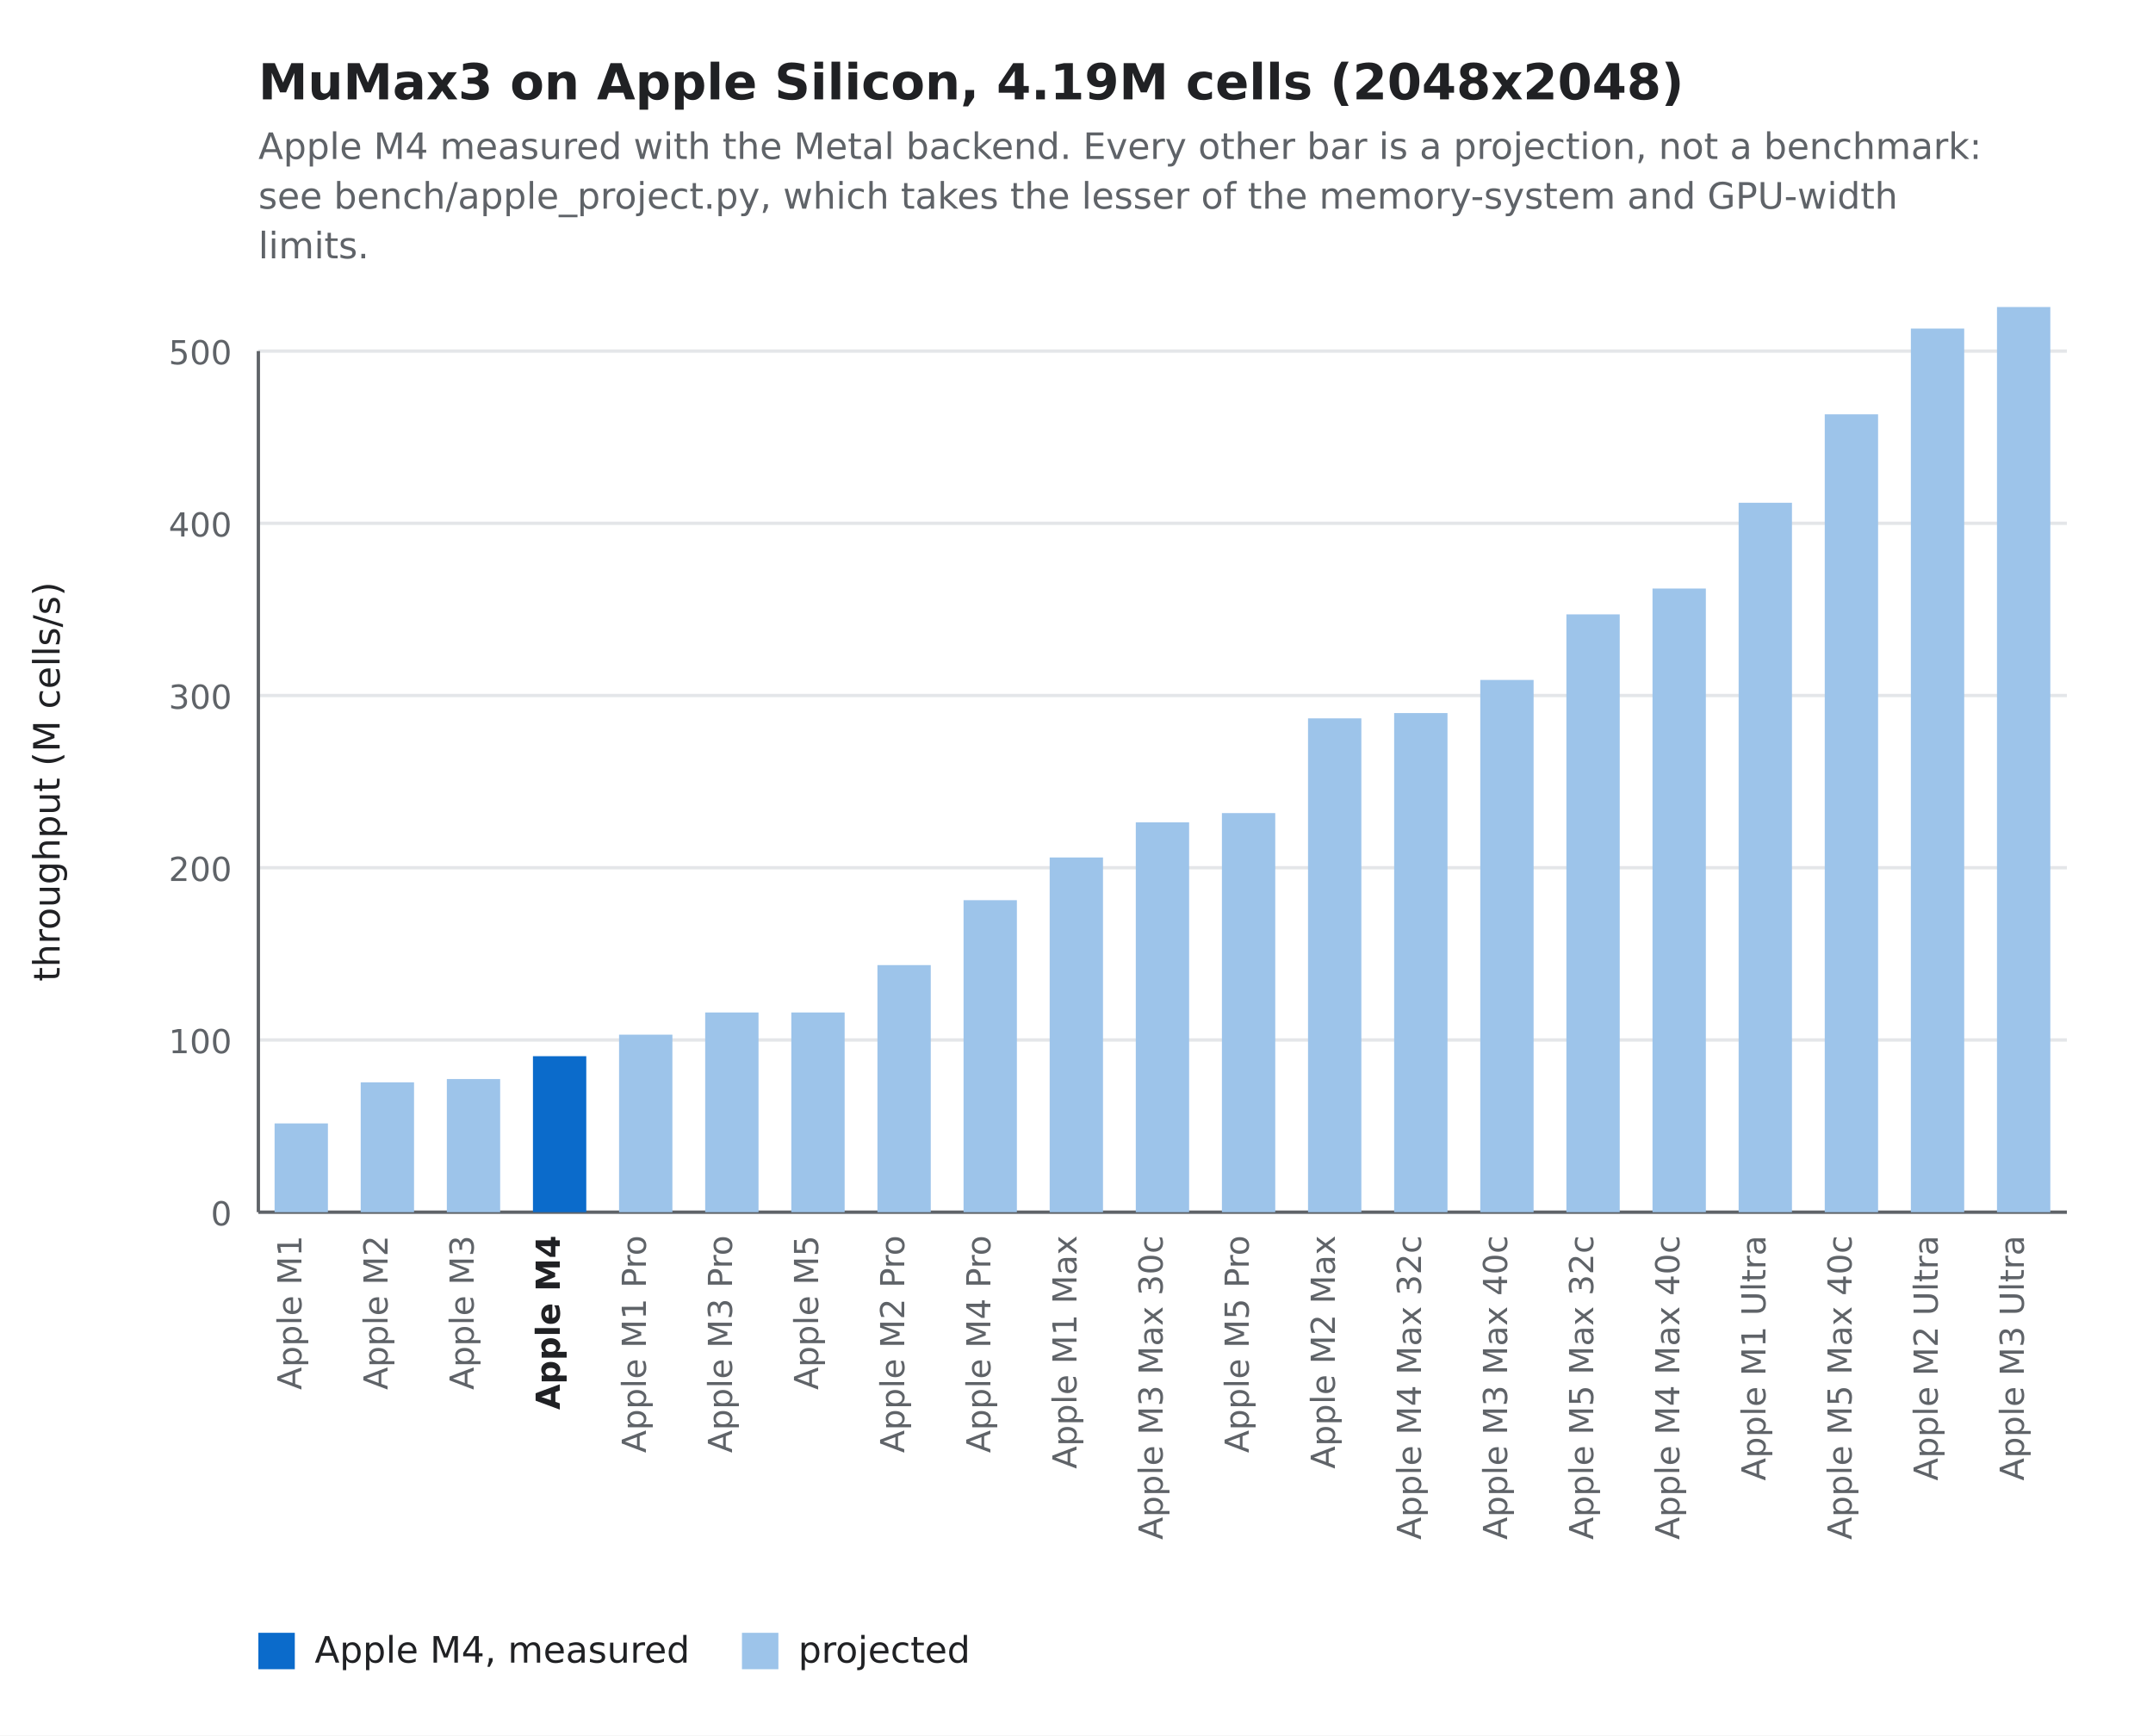
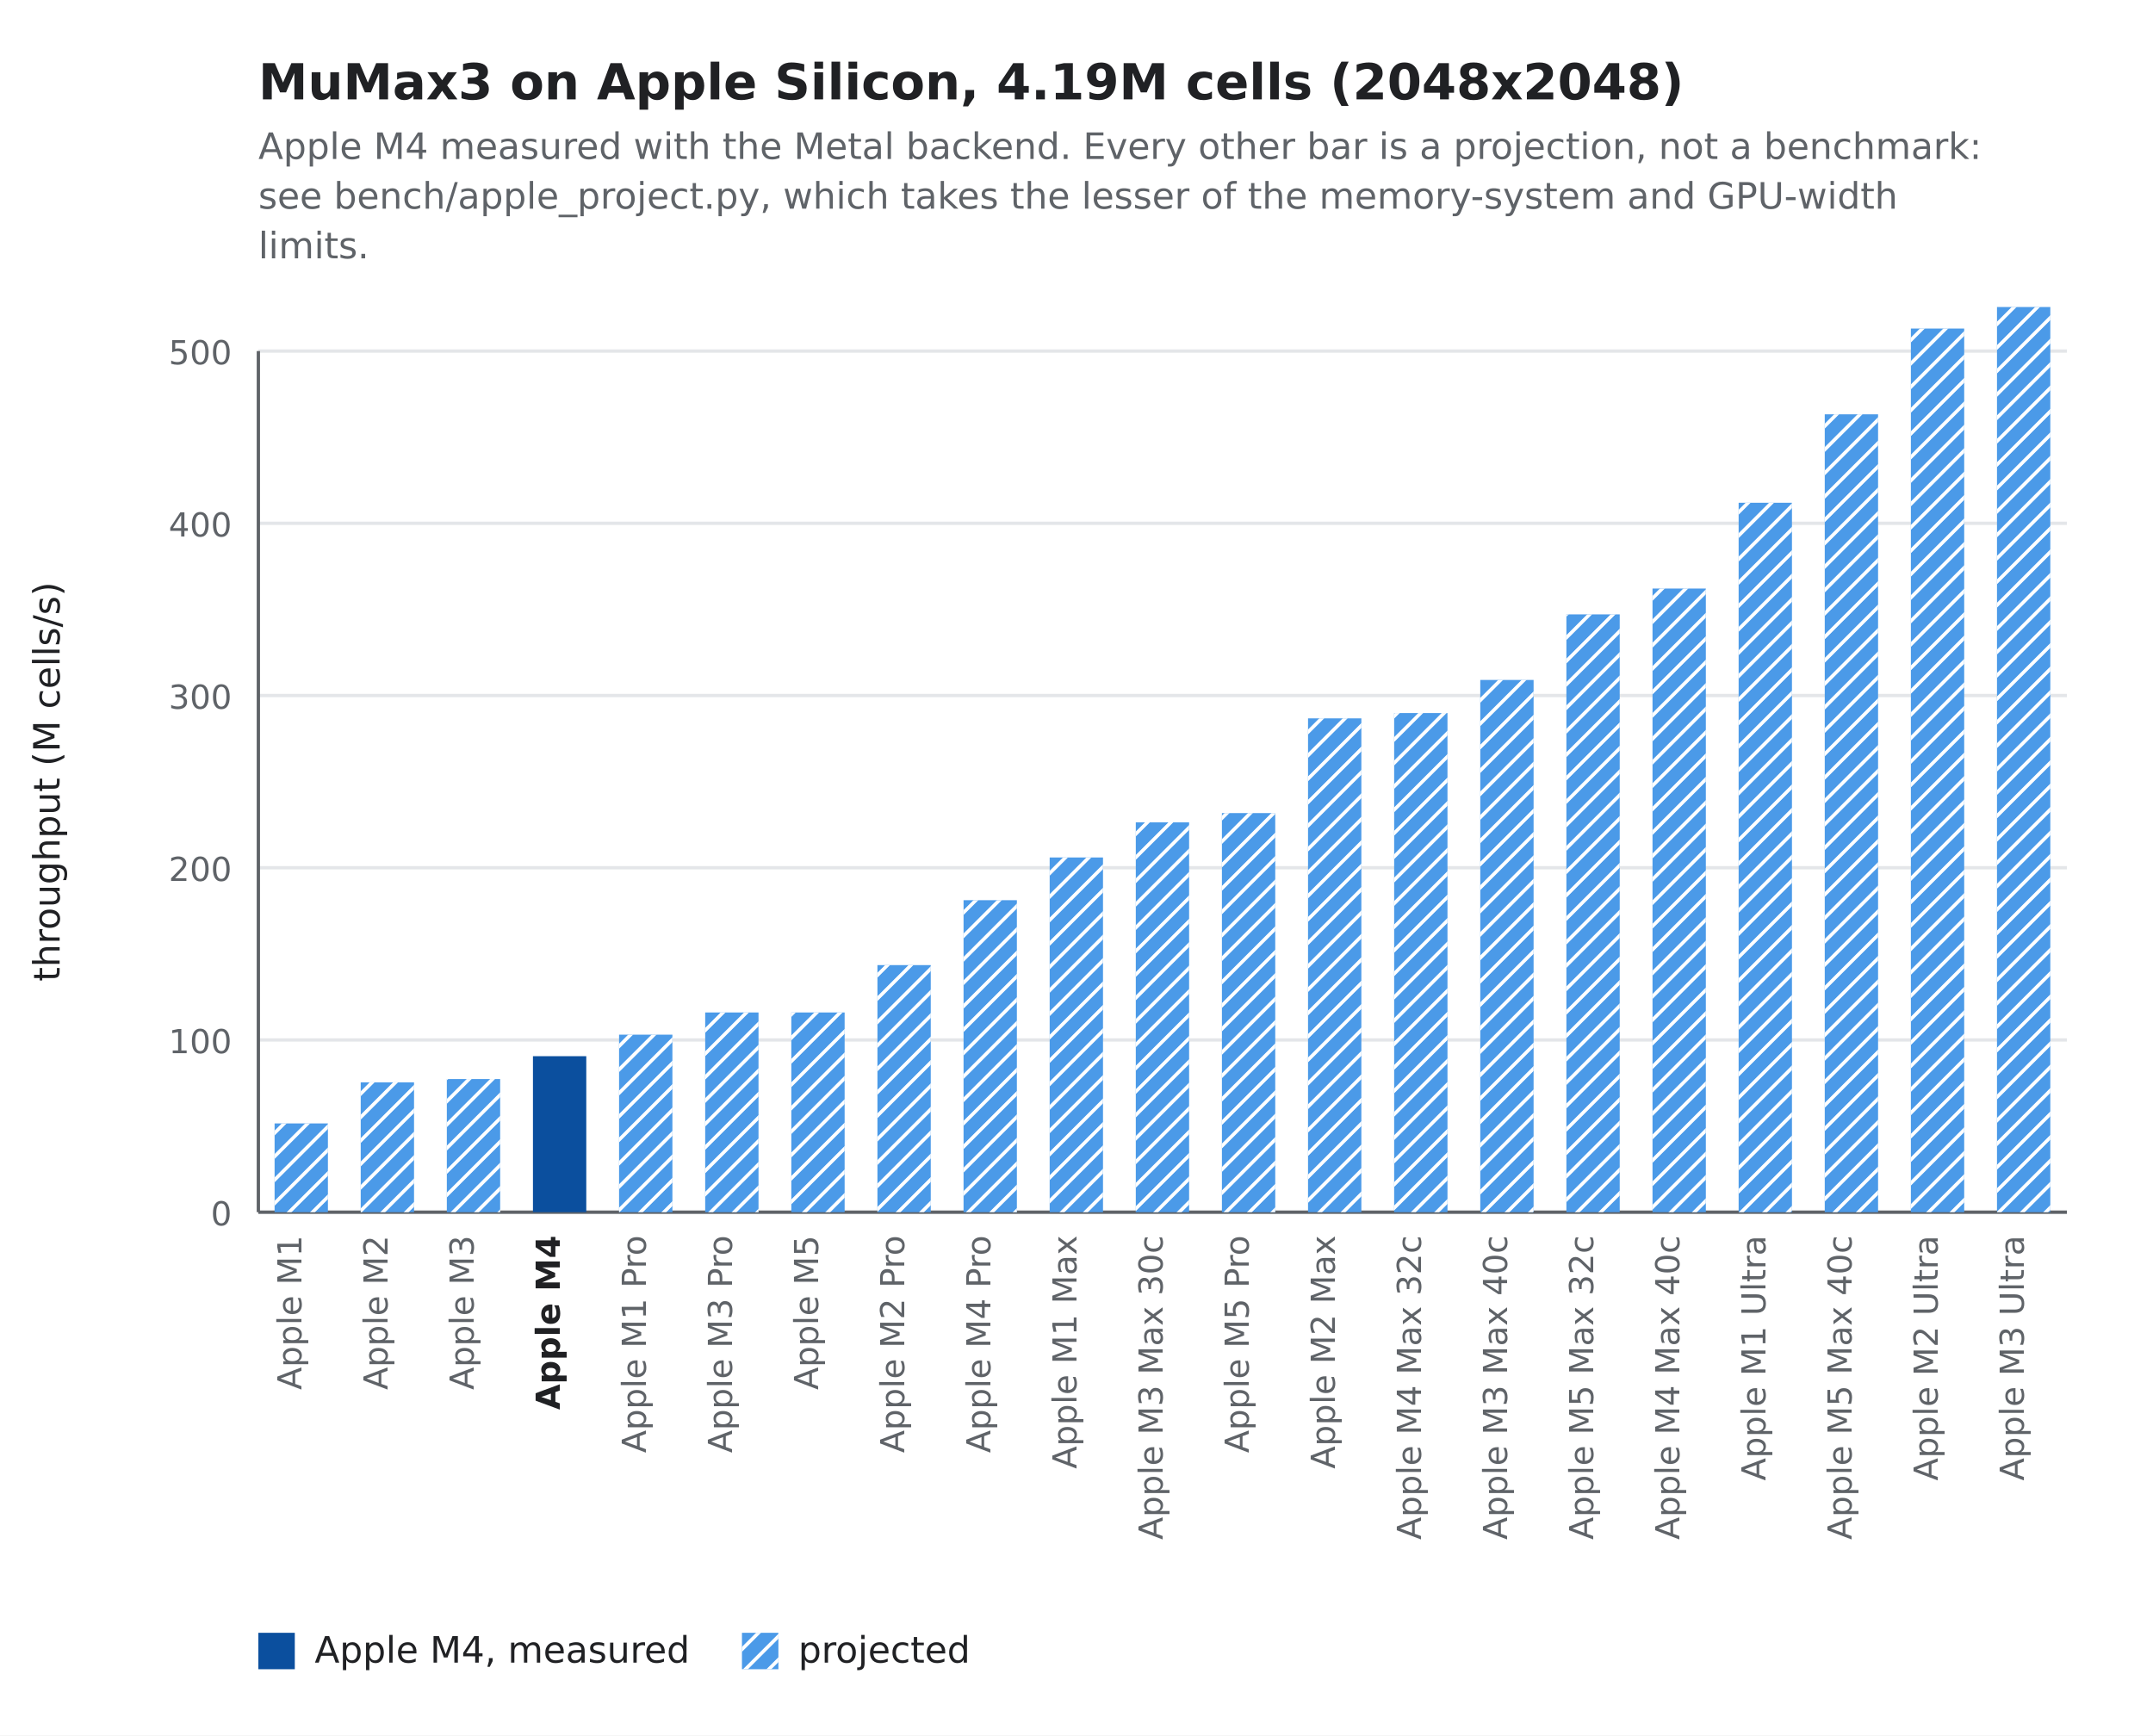
<svg xmlns="http://www.w3.org/2000/svg" width="650" height="524" viewBox="0 0 650 524">
+   <defs>
+     <pattern id="hatch" width="5" height="5" patternTransform="rotate(45)" patternUnits="userSpaceOnUse">
+       <line x1="0" y1="0" x2="0" y2="5" stroke="#ffffff" stroke-width="2.1" />
+     </pattern>
+   </defs>
  <rect width="650" height="524" fill="#ffffff" />
  <text x="78" y="30" font-family="DejaVu Sans, Helvetica, Arial, sans-serif" font-size="15" font-weight="600" fill="#202124">MuMax3 on Apple Silicon, 4.19M cells (2048x2048)</text>
  <text x="78" y="48" font-family="DejaVu Sans, Helvetica, Arial, sans-serif" font-size="11" fill="#5f6368">Apple M4 measured with the Metal backend. Every other bar is a projection, not a benchmark:</text>
  <text x="78" y="63" font-family="DejaVu Sans, Helvetica, Arial, sans-serif" font-size="11" fill="#5f6368">see bench/apple_project.py, which takes the lesser of the memory-system and GPU-width</text>
  <text x="78" y="78" font-family="DejaVu Sans, Helvetica, Arial, sans-serif" font-size="11" fill="#5f6368">limits.</text>
  <line x1="78" y1="366.0" x2="624" y2="366.0" stroke="#e4e6e9" stroke-width="1" />
  <text x="70" y="370.0" font-family="DejaVu Sans, Helvetica, Arial, sans-serif" font-size="10" fill="#5f6368" text-anchor="end">0</text>
  <line x1="78" y1="314.0" x2="624" y2="314.0" stroke="#e4e6e9" stroke-width="1" />
  <text x="70" y="318.0" font-family="DejaVu Sans, Helvetica, Arial, sans-serif" font-size="10" fill="#5f6368" text-anchor="end">100</text>
  <line x1="78" y1="262.0" x2="624" y2="262.0" stroke="#e4e6e9" stroke-width="1" />
  <text x="70" y="266.0" font-family="DejaVu Sans, Helvetica, Arial, sans-serif" font-size="10" fill="#5f6368" text-anchor="end">200</text>
  <line x1="78" y1="210.0" x2="624" y2="210.0" stroke="#e4e6e9" stroke-width="1" />
  <text x="70" y="214.0" font-family="DejaVu Sans, Helvetica, Arial, sans-serif" font-size="10" fill="#5f6368" text-anchor="end">300</text>
  <line x1="78" y1="158.0" x2="624" y2="158.0" stroke="#e4e6e9" stroke-width="1" />
  <text x="70" y="162.0" font-family="DejaVu Sans, Helvetica, Arial, sans-serif" font-size="10" fill="#5f6368" text-anchor="end">400</text>
  <line x1="78" y1="106.0" x2="624" y2="106.0" stroke="#e4e6e9" stroke-width="1" />
  <text x="70" y="110.0" font-family="DejaVu Sans, Helvetica, Arial, sans-serif" font-size="10" fill="#5f6368" text-anchor="end">500</text>
  <line x1="78" y1="106" x2="78" y2="366" stroke="#5f6368" stroke-width="1" />
  <line x1="78" y1="366" x2="624" y2="366" stroke="#5f6368" stroke-width="1" />
  <text x="18" y="236.0" font-family="DejaVu Sans, Helvetica, Arial, sans-serif" font-size="11" fill="#202124" text-anchor="middle" transform="rotate(-90 18 236.0)">throughput (M cells/s)</text>
-   <rect x="82.9" y="339.2" width="16.1" height="26.8" fill="#9dc4ea" />
+   <rect x="82.9" y="339.2" width="16.1" height="26.8" fill="#4b9ae8" />
+   <rect x="82.9" y="339.2" width="16.1" height="26.8" fill="url(#hatch)" />
  <text x="91.0" y="373.0" font-family="DejaVu Sans, Helvetica, Arial, sans-serif" font-size="10" fill="#5f6368" text-anchor="end" transform="rotate(-90 91.0 373.0)">Apple M1</text>
-   <rect x="108.9" y="326.8" width="16.1" height="39.2" fill="#9dc4ea" />
+   <rect x="108.9" y="326.8" width="16.1" height="39.2" fill="#4b9ae8" />
+   <rect x="108.9" y="326.8" width="16.1" height="39.2" fill="url(#hatch)" />
  <text x="117.0" y="373.0" font-family="DejaVu Sans, Helvetica, Arial, sans-serif" font-size="10" fill="#5f6368" text-anchor="end" transform="rotate(-90 117.0 373.0)">Apple M2</text>
-   <rect x="134.9" y="325.8" width="16.1" height="40.2" fill="#9dc4ea" />
+   <rect x="134.9" y="325.8" width="16.1" height="40.2" fill="#4b9ae8" />
+   <rect x="134.9" y="325.8" width="16.1" height="40.2" fill="url(#hatch)" />
  <text x="143.0" y="373.0" font-family="DejaVu Sans, Helvetica, Arial, sans-serif" font-size="10" fill="#5f6368" text-anchor="end" transform="rotate(-90 143.0 373.0)">Apple M3</text>
-   <rect x="160.9" y="318.9" width="16.1" height="47.1" fill="#0b6bcb" />
+   <rect x="160.9" y="318.9" width="16.1" height="47.1" fill="#0b4f9e" />
  <text x="169.0" y="373.0" font-family="DejaVu Sans, Helvetica, Arial, sans-serif" font-size="10" fill="#202124" font-weight="600" text-anchor="end" transform="rotate(-90 169.0 373.0)">Apple M4</text>
-   <rect x="186.9" y="312.4" width="16.1" height="53.6" fill="#9dc4ea" />
+   <rect x="186.9" y="312.4" width="16.1" height="53.6" fill="#4b9ae8" />
+   <rect x="186.9" y="312.4" width="16.1" height="53.6" fill="url(#hatch)" />
  <text x="195.0" y="373.0" font-family="DejaVu Sans, Helvetica, Arial, sans-serif" font-size="10" fill="#5f6368" text-anchor="end" transform="rotate(-90 195.0 373.0)">Apple M1 Pro</text>
-   <rect x="212.9" y="305.7" width="16.1" height="60.3" fill="#9dc4ea" />
+   <rect x="212.9" y="305.7" width="16.1" height="60.3" fill="#4b9ae8" />
+   <rect x="212.9" y="305.7" width="16.1" height="60.3" fill="url(#hatch)" />
  <text x="221.0" y="373.0" font-family="DejaVu Sans, Helvetica, Arial, sans-serif" font-size="10" fill="#5f6368" text-anchor="end" transform="rotate(-90 221.0 373.0)">Apple M3 Pro</text>
-   <rect x="238.9" y="305.7" width="16.1" height="60.3" fill="#9dc4ea" />
+   <rect x="238.9" y="305.7" width="16.1" height="60.3" fill="#4b9ae8" />
+   <rect x="238.9" y="305.7" width="16.1" height="60.3" fill="url(#hatch)" />
  <text x="247.0" y="373.0" font-family="DejaVu Sans, Helvetica, Arial, sans-serif" font-size="10" fill="#5f6368" text-anchor="end" transform="rotate(-90 247.0 373.0)">Apple M5</text>
-   <rect x="264.9" y="291.4" width="16.1" height="74.6" fill="#9dc4ea" />
+   <rect x="264.9" y="291.4" width="16.1" height="74.6" fill="#4b9ae8" />
+   <rect x="264.9" y="291.4" width="16.1" height="74.6" fill="url(#hatch)" />
  <text x="273.0" y="373.0" font-family="DejaVu Sans, Helvetica, Arial, sans-serif" font-size="10" fill="#5f6368" text-anchor="end" transform="rotate(-90 273.0 373.0)">Apple M2 Pro</text>
-   <rect x="290.9" y="271.8" width="16.1" height="94.2" fill="#9dc4ea" />
+   <rect x="290.9" y="271.8" width="16.1" height="94.2" fill="#4b9ae8" />
+   <rect x="290.9" y="271.8" width="16.1" height="94.2" fill="url(#hatch)" />
  <text x="299.0" y="373.0" font-family="DejaVu Sans, Helvetica, Arial, sans-serif" font-size="10" fill="#5f6368" text-anchor="end" transform="rotate(-90 299.0 373.0)">Apple M4 Pro</text>
-   <rect x="316.9" y="258.9" width="16.1" height="107.1" fill="#9dc4ea" />
+   <rect x="316.9" y="258.9" width="16.1" height="107.1" fill="#4b9ae8" />
+   <rect x="316.9" y="258.9" width="16.1" height="107.1" fill="url(#hatch)" />
  <text x="325.0" y="373.0" font-family="DejaVu Sans, Helvetica, Arial, sans-serif" font-size="10" fill="#5f6368" text-anchor="end" transform="rotate(-90 325.0 373.0)">Apple M1 Max</text>
-   <rect x="342.9" y="248.3" width="16.1" height="117.7" fill="#9dc4ea" />
+   <rect x="342.9" y="248.3" width="16.1" height="117.7" fill="#4b9ae8" />
+   <rect x="342.9" y="248.3" width="16.1" height="117.7" fill="url(#hatch)" />
  <text x="351.0" y="373.0" font-family="DejaVu Sans, Helvetica, Arial, sans-serif" font-size="10" fill="#5f6368" text-anchor="end" transform="rotate(-90 351.0 373.0)">Apple M3 Max 30c</text>
-   <rect x="368.9" y="245.5" width="16.1" height="120.5" fill="#9dc4ea" />
+   <rect x="368.9" y="245.5" width="16.1" height="120.5" fill="#4b9ae8" />
+   <rect x="368.9" y="245.5" width="16.1" height="120.5" fill="url(#hatch)" />
  <text x="377.0" y="373.0" font-family="DejaVu Sans, Helvetica, Arial, sans-serif" font-size="10" fill="#5f6368" text-anchor="end" transform="rotate(-90 377.0 373.0)">Apple M5 Pro</text>
-   <rect x="394.9" y="216.9" width="16.1" height="149.1" fill="#9dc4ea" />
+   <rect x="394.9" y="216.9" width="16.1" height="149.1" fill="#4b9ae8" />
+   <rect x="394.9" y="216.9" width="16.1" height="149.1" fill="url(#hatch)" />
  <text x="403.0" y="373.0" font-family="DejaVu Sans, Helvetica, Arial, sans-serif" font-size="10" fill="#5f6368" text-anchor="end" transform="rotate(-90 403.0 373.0)">Apple M2 Max</text>
-   <rect x="420.9" y="215.3" width="16.1" height="150.7" fill="#9dc4ea" />
+   <rect x="420.9" y="215.3" width="16.1" height="150.7" fill="#4b9ae8" />
+   <rect x="420.9" y="215.3" width="16.1" height="150.7" fill="url(#hatch)" />
  <text x="429.0" y="373.0" font-family="DejaVu Sans, Helvetica, Arial, sans-serif" font-size="10" fill="#5f6368" text-anchor="end" transform="rotate(-90 429.0 373.0)">Apple M4 Max 32c</text>
-   <rect x="446.9" y="205.3" width="16.1" height="160.7" fill="#9dc4ea" />
+   <rect x="446.9" y="205.3" width="16.1" height="160.7" fill="#4b9ae8" />
+   <rect x="446.9" y="205.3" width="16.1" height="160.7" fill="url(#hatch)" />
  <text x="455.0" y="373.0" font-family="DejaVu Sans, Helvetica, Arial, sans-serif" font-size="10" fill="#5f6368" text-anchor="end" transform="rotate(-90 455.0 373.0)">Apple M3 Max 40c</text>
-   <rect x="472.9" y="185.5" width="16.1" height="180.5" fill="#9dc4ea" />
+   <rect x="472.9" y="185.5" width="16.1" height="180.5" fill="#4b9ae8" />
+   <rect x="472.9" y="185.5" width="16.1" height="180.5" fill="url(#hatch)" />
  <text x="481.0" y="373.0" font-family="DejaVu Sans, Helvetica, Arial, sans-serif" font-size="10" fill="#5f6368" text-anchor="end" transform="rotate(-90 481.0 373.0)">Apple M5 Max 32c</text>
-   <rect x="498.9" y="177.7" width="16.1" height="188.3" fill="#9dc4ea" />
+   <rect x="498.9" y="177.7" width="16.1" height="188.3" fill="#4b9ae8" />
+   <rect x="498.9" y="177.7" width="16.1" height="188.3" fill="url(#hatch)" />
  <text x="507.0" y="373.0" font-family="DejaVu Sans, Helvetica, Arial, sans-serif" font-size="10" fill="#5f6368" text-anchor="end" transform="rotate(-90 507.0 373.0)">Apple M4 Max 40c</text>
-   <rect x="524.9" y="151.8" width="16.1" height="214.2" fill="#9dc4ea" />
+   <rect x="524.9" y="151.8" width="16.1" height="214.2" fill="#4b9ae8" />
+   <rect x="524.9" y="151.8" width="16.1" height="214.2" fill="url(#hatch)" />
  <text x="533.0" y="373.0" font-family="DejaVu Sans, Helvetica, Arial, sans-serif" font-size="10" fill="#5f6368" text-anchor="end" transform="rotate(-90 533.0 373.0)">Apple M1 Ultra</text>
-   <rect x="550.9" y="125.1" width="16.1" height="240.9" fill="#9dc4ea" />
+   <rect x="550.9" y="125.1" width="16.1" height="240.9" fill="#4b9ae8" />
+   <rect x="550.9" y="125.1" width="16.1" height="240.9" fill="url(#hatch)" />
  <text x="559.0" y="373.0" font-family="DejaVu Sans, Helvetica, Arial, sans-serif" font-size="10" fill="#5f6368" text-anchor="end" transform="rotate(-90 559.0 373.0)">Apple M5 Max 40c</text>
-   <rect x="576.9" y="99.2" width="16.1" height="266.8" fill="#9dc4ea" />
+   <rect x="576.9" y="99.2" width="16.1" height="266.8" fill="#4b9ae8" />
+   <rect x="576.9" y="99.2" width="16.1" height="266.8" fill="url(#hatch)" />
  <text x="585.0" y="373.0" font-family="DejaVu Sans, Helvetica, Arial, sans-serif" font-size="10" fill="#5f6368" text-anchor="end" transform="rotate(-90 585.0 373.0)">Apple M2 Ultra</text>
-   <rect x="602.9" y="92.7" width="16.1" height="273.3" fill="#9dc4ea" />
+   <rect x="602.9" y="92.7" width="16.1" height="273.3" fill="#4b9ae8" />
+   <rect x="602.9" y="92.7" width="16.1" height="273.3" fill="url(#hatch)" />
  <text x="611.0" y="373.0" font-family="DejaVu Sans, Helvetica, Arial, sans-serif" font-size="10" fill="#5f6368" text-anchor="end" transform="rotate(-90 611.0 373.0)">Apple M3 Ultra</text>
-   <rect x="78" y="493" width="11" height="11" fill="#0b6bcb" />
+   <rect x="78" y="493" width="11" height="11" fill="#0b4f9e" />
  <text x="95" y="502" font-family="DejaVu Sans, Helvetica, Arial, sans-serif" font-size="11" fill="#202124">Apple M4, measured</text>
-   <rect x="224.0" y="493" width="11" height="11" fill="#9dc4ea" />
+   <rect x="224.0" y="493" width="11" height="11" fill="#4b9ae8" />
+   <rect x="224.0" y="493" width="11" height="11" fill="url(#hatch)" />
  <text x="241.0" y="502" font-family="DejaVu Sans, Helvetica, Arial, sans-serif" font-size="11" fill="#202124">projected</text>
</svg>
